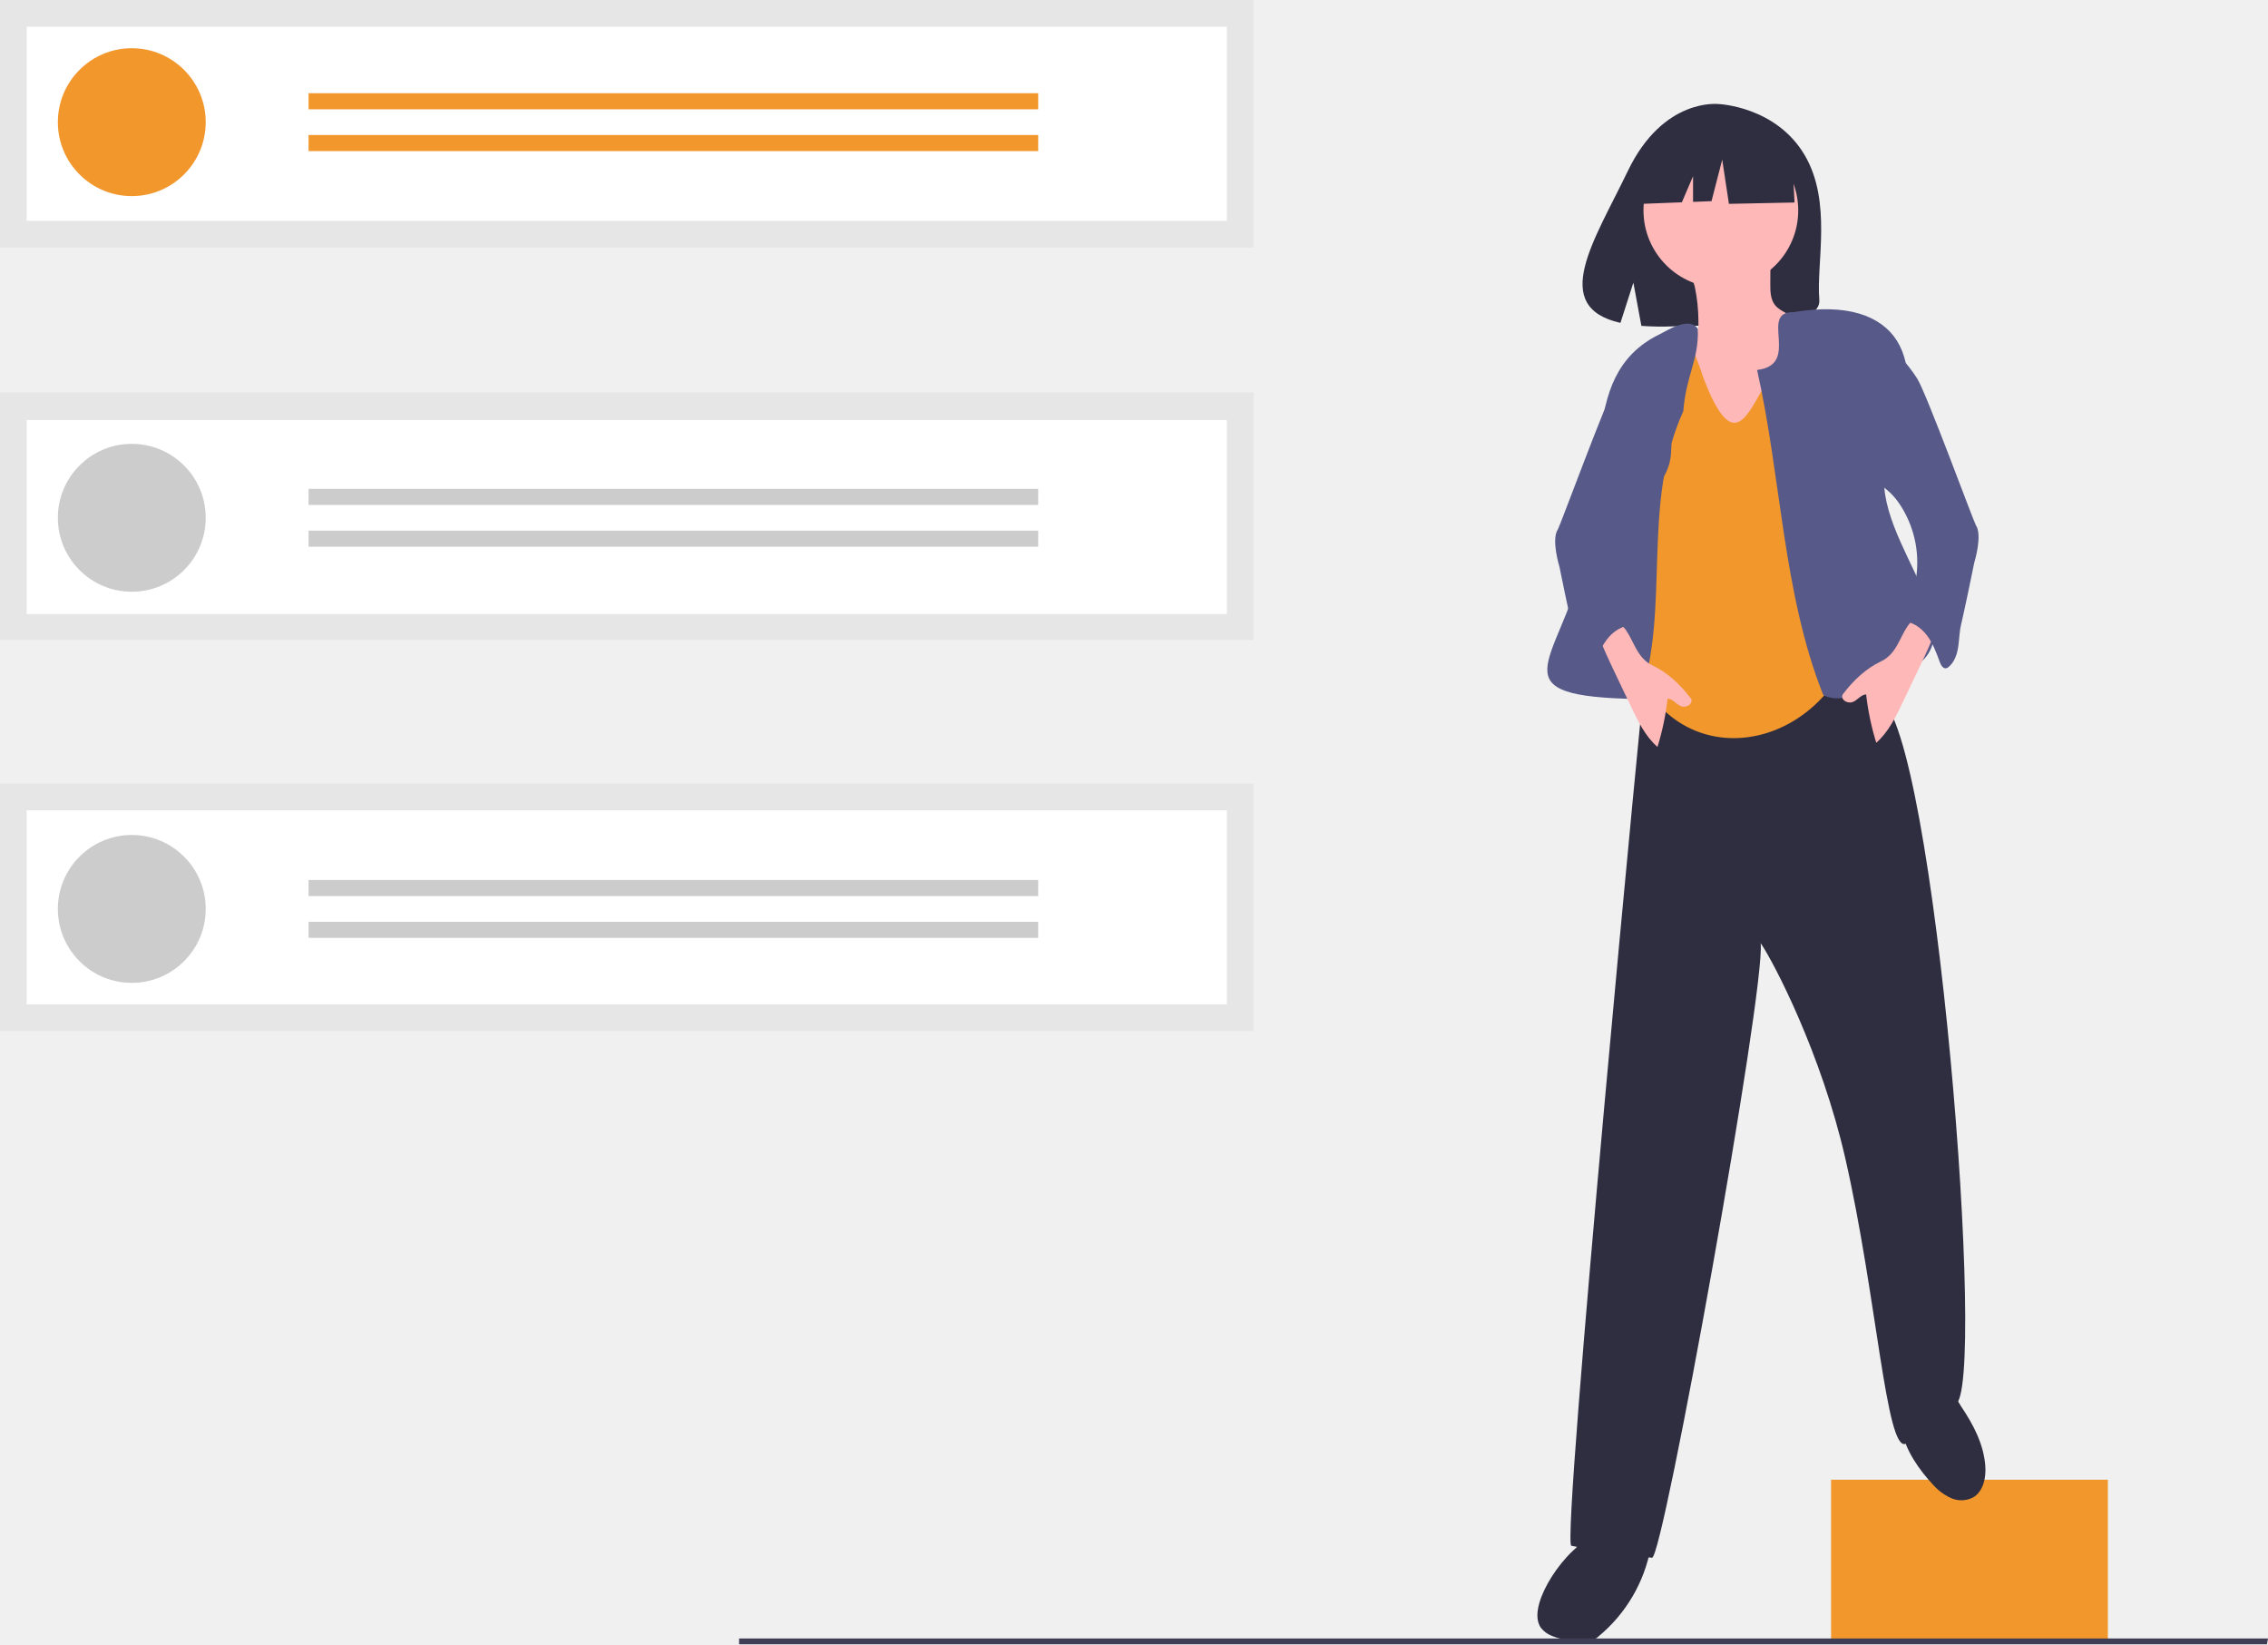
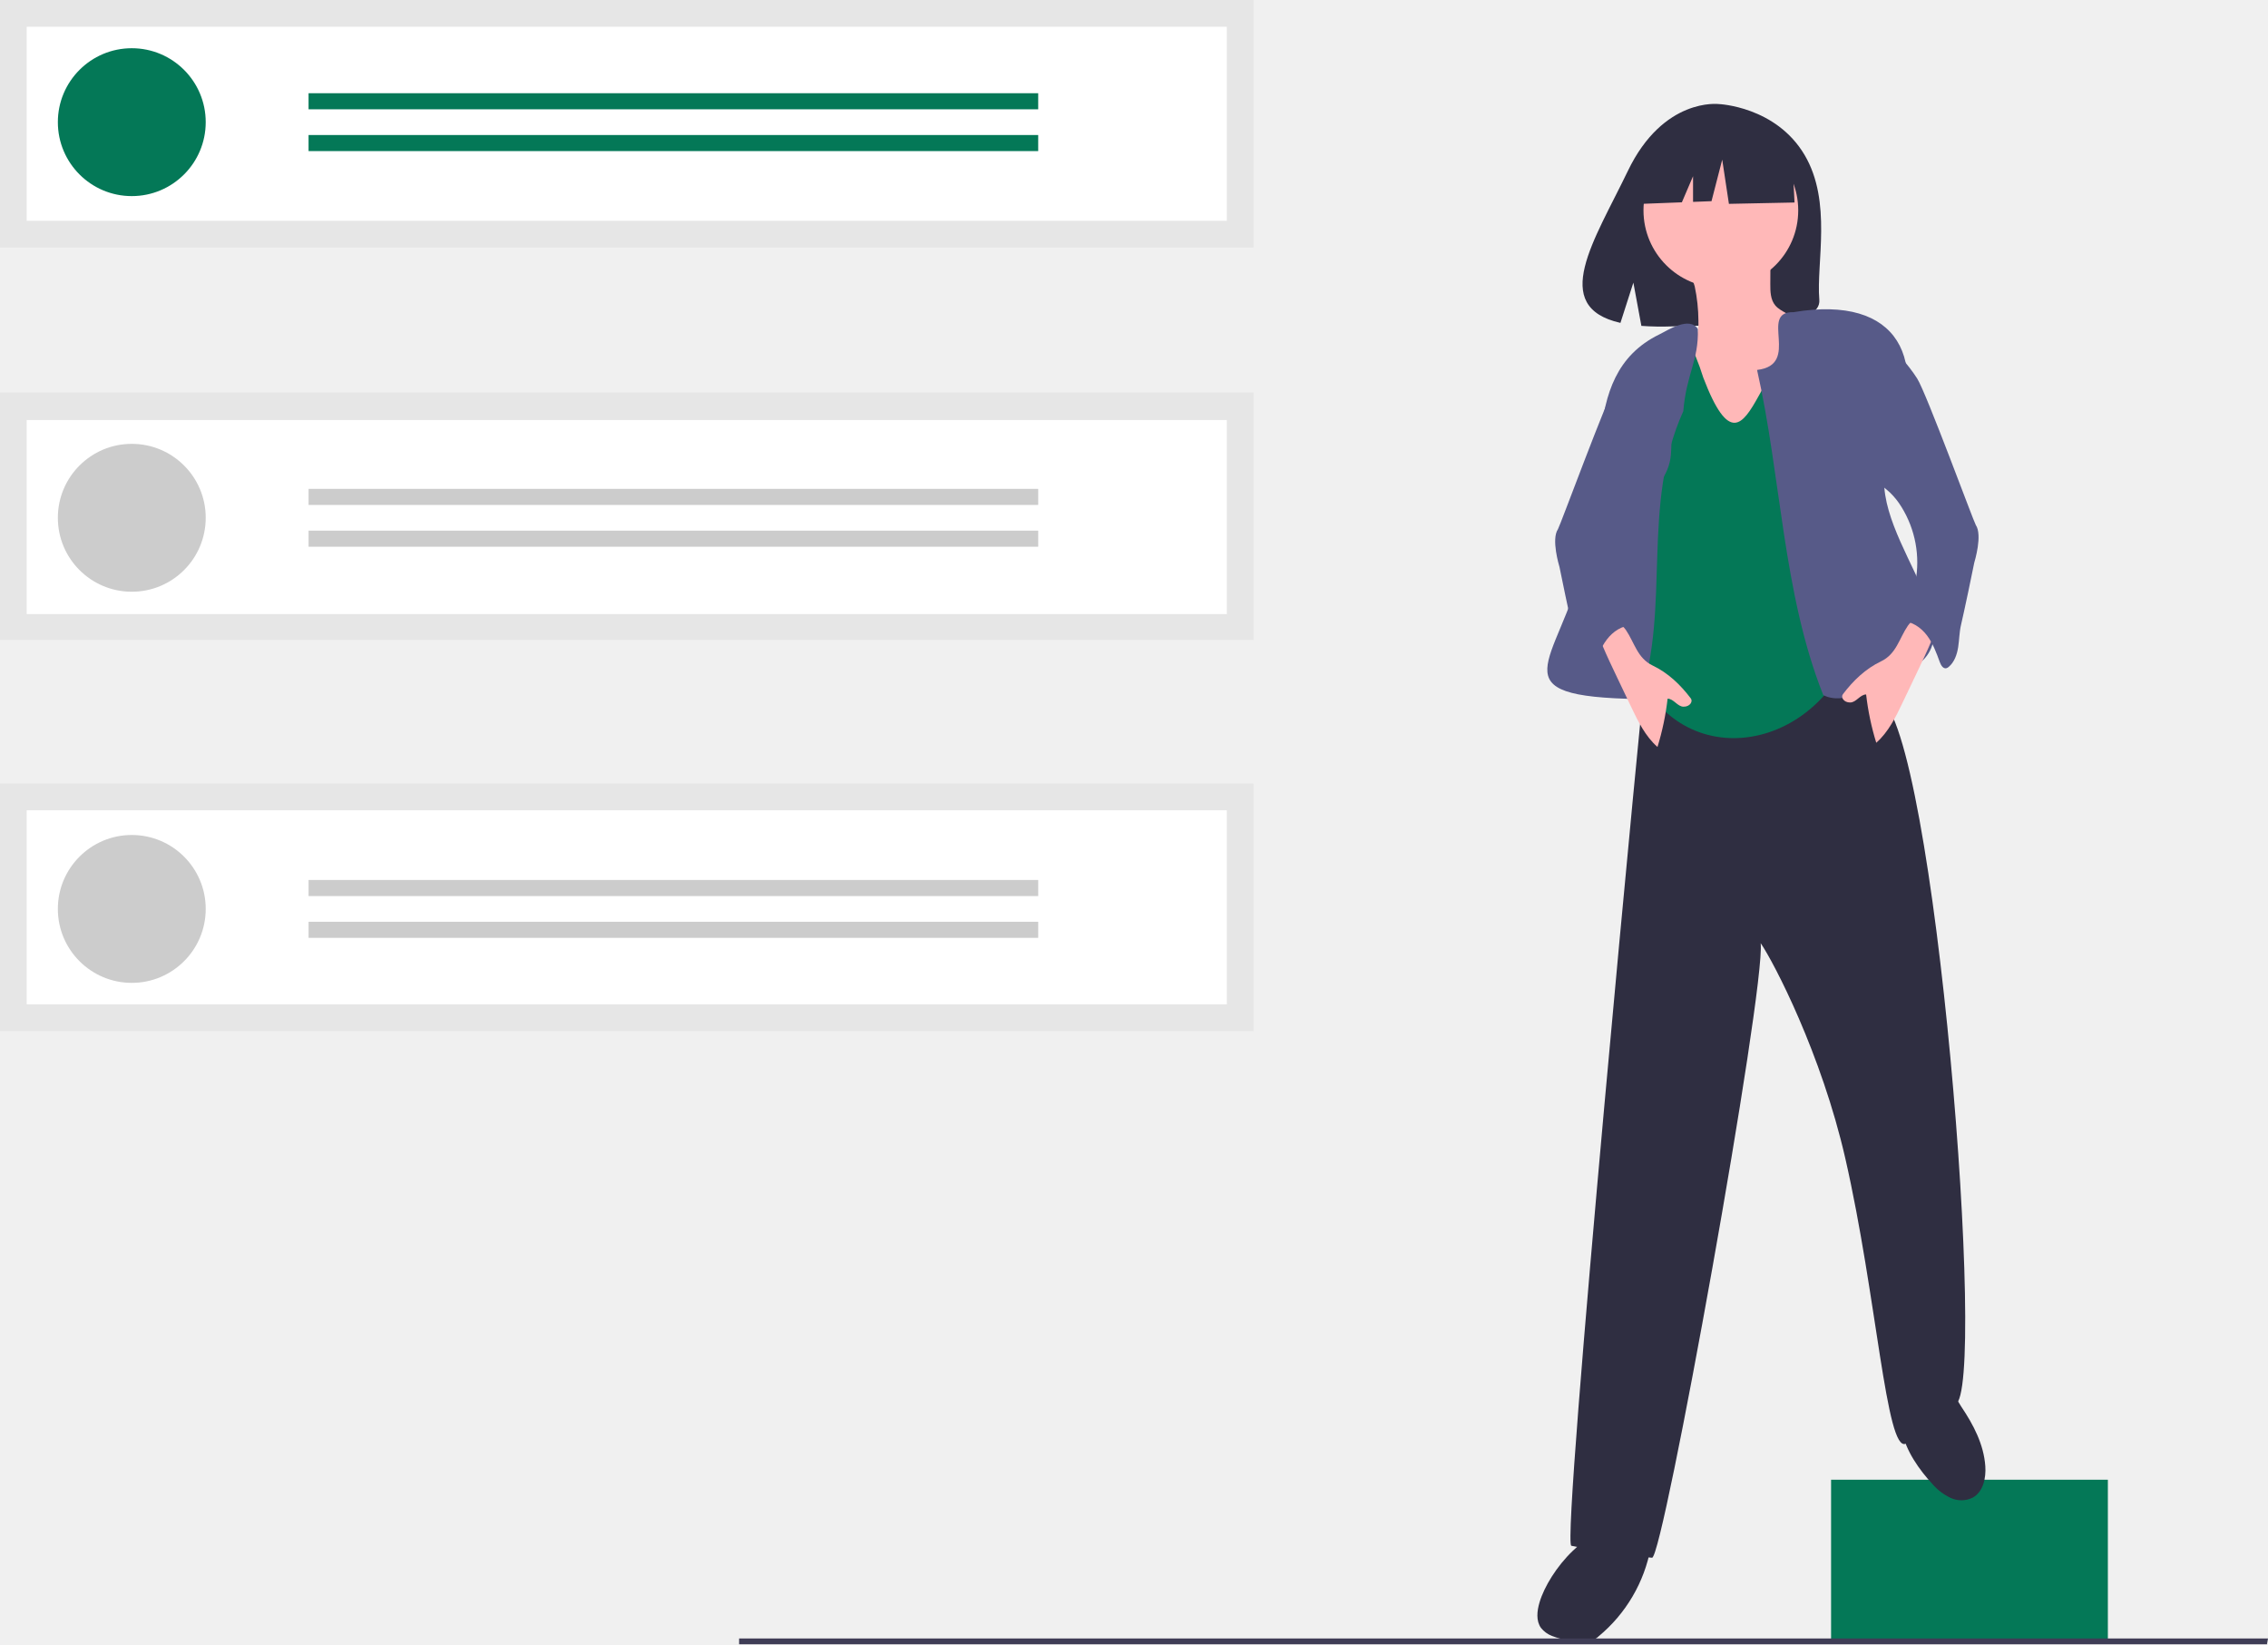
<svg xmlns="http://www.w3.org/2000/svg" id="add4e892-dc7d-463c-9a79-cd157cb9a3cb" data-name="Layer 1" width="852.182" height="617.73" viewBox="0 0 852.182 617.73">
-   <rect x="688.013" y="555.912" width="104" height="60" fill="#f1972c" />
+   <rect x="688.013" y="555.912" width="104" height="60" fill="#047857" />
  <path d="M752.362,743.166c-.933,3.175-1.366,6.878.572,9.561a9.656,9.656,0,0,0,4.086,2.993,29.112,29.112,0,0,0,12.985,1.905,6.132,6.132,0,0,0,4.593-1.764,56.586,56.586,0,0,0,19.575-33.393,3.166,3.166,0,0,0-.104-2.049,3.247,3.247,0,0,0-1.364-1.156,30.653,30.653,0,0,0-7.311-3.338C771.317,712.29,755.85,731.297,752.362,743.166Z" transform="translate(-173.909 -141.1352)" fill="#2f2e41" />
  <path d="M900.004,698.668a20.732,20.732,0,0,0,6.844,5.212,9.608,9.608,0,0,0,8.364-.142c3.873-2.205,4.97-7.328,4.661-11.774-.572-8.223-4.5-15.633-9.014-22.351-1.428-2.125-4.59-8.451-7.365-8.529-1.318-.037-6.248,4.742-7.587,5.652-4.894,3.323-8.283,5.701-7.265,12.08C889.778,685.93,895.216,693.545,900.004,698.668Z" transform="translate(-173.909 -141.1352)" fill="#2f2e41" />
  <path d="M857.099,358.558c-20.833-1.615-40.732-1.017-61.602-2.088-1.753-.09-.908,19.986-2.725,30.888-.934,5.603-32.348,333.837-28.449,334.502a259.062,259.062,0,0,0,30.331,4.492c4.134.364,42.663-213.506,40.817-230.887,5.045,7.399,22.812,41.559,31.796,80.854,11.854,51.846,15.343,110.489,22.712,107.199a44.138,44.138,0,0,1,18.611-14.72c12.178-4.53-7.558-253.924-28.41-265.389-.257-7.299-.524-14.778-3.275-21.544C873.023,372.322,865.368,364.702,857.099,358.558Z" transform="translate(-173.909 -141.1352)" fill="#2f2e41" />
  <polygon points="851.787 617.73 277.706 617.73 277.706 615.548 852.182 615.548 851.787 617.73" fill="#3f3d56" />
  <rect y="294.368" width="471.013" height="92.995" fill="#e6e6e6" />
  <rect y="147.426" width="471.013" height="92.995" fill="#e6e6e6" />
  <rect width="471.013" height="92.995" fill="#e6e6e6" />
  <path d="M183.95,224.089H634.881V151.176H183.95Z" transform="translate(-173.909 -141.1352)" fill="#fff" />
  <path d="M183.95,371.839H634.881v-72.912H183.95Z" transform="translate(-173.909 -141.1352)" fill="#fff" />
  <path d="M183.95,518.457H634.881V445.545H183.95Z" transform="translate(-173.909 -141.1352)" fill="#fff" />
-   <circle cx="49.517" cy="45.894" r="27.778" fill="#f1972c" />
-   <rect x="115.942" y="35.024" width="274.154" height="6.039" fill="#f1972c" />
-   <rect x="115.942" y="50.724" width="274.154" height="6.039" fill="#f1972c" />
+   <circle cx="49.517" cy="45.894" r="27.778" fill="#047857" />
+   <rect x="115.942" y="35.024" width="274.154" height="6.039" fill="#047857" />
+   <rect x="115.942" y="50.724" width="274.154" height="6.039" fill="#047857" />
  <circle cx="49.517" cy="194.527" r="27.778" fill="#ccc" />
  <rect x="115.942" y="183.658" width="274.154" height="6.039" fill="#ccc" />
  <rect x="115.942" y="199.358" width="274.154" height="6.039" fill="#ccc" />
  <circle cx="49.517" cy="341.47" r="27.778" fill="#ccc" />
  <rect x="115.942" y="330.6" width="274.154" height="6.039" fill="#ccc" />
  <rect x="115.942" y="346.301" width="274.154" height="6.039" fill="#ccc" />
  <path d="M851.966,199.351c-10.813-18.27-32.204-19.121-32.204-19.121s-20.845-2.666-34.217,25.16c-12.464,25.935-29.665,50.976-2.769,57.048l4.858-15.121L790.642,263.563a105.236,105.236,0,0,0,11.508.197c28.803-.93,56.234.272,55.351-10.064C856.327,239.955,862.369,216.93,851.966,199.351Z" transform="translate(-173.909 -141.1352)" fill="#2f2e41" />
  <path d="M812.077,261.598c.052,2.056.037,4.225-.985,6.011-2.026,3.539-6.971,4.069-9.946,6.859-3.128,2.934-3.482,7.695-3.631,11.98-.156,4.481-.288,9.109,1.347,13.284a32.293,32.293,0,0,0,3.773,6.482q2.724,3.927,5.499,7.819a33.759,33.759,0,0,0,3.293,4.132c3.313,3.374,7.857,5.242,12.394,6.575,2.931.861,6.096,1.532,9.005.596a17.24,17.24,0,0,0,5.237-3.22,28.061,28.061,0,0,0,5.927-5.745c2.442-3.543,3.118-7.978,3.625-12.251a264.363,264.363,0,0,0,1.743-38.084,9.334,9.334,0,0,0-.727-4.046c-1.506-2.941-5.541-3.569-7.666-6.099-1.817-2.163-1.892-5.25-1.876-8.075l.039-7.192a3.013,3.013,0,0,0-.35-1.752,2.969,2.969,0,0,0-2.063-.963,69.55,69.55,0,0,0-13.531-.905c-3.672.112-10.718-.195-13.893,1.85-2.882,1.856.726,6.984,1.394,9.864A64.262,64.262,0,0,1,812.077,261.598Z" transform="translate(-173.909 -141.1352)" fill="#ffb8b8" />
  <circle cx="646.597" cy="79.041" r="29.071" fill="#ffb8b8" />
-   <path d="M813.922,283.047c-15.004-47.548-22.909,19.237-32.369,37.472.088,12.573.429,47.347,3.369,60.528,11.423,51.202,67.99,47.182,85,4,9.061-23.003-11.04-80.012-10.359-106.612C834.653,253.194,833.116,333.272,813.922,283.047Z" transform="translate(-173.909 -141.1352)" fill="#f1972c" />
+   <path d="M813.922,283.047c-15.004-47.548-22.909,19.237-32.369,37.472.088,12.573.429,47.347,3.369,60.528,11.423,51.202,67.99,47.182,85,4,9.061-23.003-11.04-80.012-10.359-106.612C834.653,253.194,833.116,333.272,813.922,283.047Z" transform="translate(-173.909 -141.1352)" fill="#047857" />
  <path d="M797.452,266.738c-32.511,15.802-17.001,58.255-28.785,86.039-9.412,38.119-33.348,50.105,21.38,50.993,11.792-34.842.274-72.689,16.352-108.167,1.107-13.895,5.873-19.121,5.451-30.888C808.697,259.831,800.53,265.225,797.452,266.738Z" transform="translate(-173.909 -141.1352)" fill="#575a88" />
  <polygon points="673.276 56.455 652.142 45.384 622.957 49.913 616.919 76.583 631.95 76.004 636.149 66.206 636.149 75.842 643.084 75.576 647.111 59.977 649.626 76.583 674.283 76.079 673.276 56.455" fill="#2f2e41" />
  <path d="M834.113,280.12c16.733-1.953.419-22.049,13.701-21.707,39.771-6.689,51.669,17.944,36.544,52.324-13.865,27.538,35.18,66.222,7.781,81.63-9.724,3.569-23.647,14.797-33.151,9.909C843.732,363.928,843.18,320.113,834.113,280.12Z" transform="translate(-173.909 -141.1352)" fill="#575a88" />
  <path d="M880.688,389.595c-5.826,2.786-10.435,7.217-14.335,12.365-.826,1.09.282,3.122,2.756,3.089,2.302-.031,3.677-2.983,5.98-3.014a99.973,99.973,0,0,0,3.806,18.145c4.593-4.033,7.343-9.711,9.974-15.228l5.201-10.905c1.91-4.004,3.82-8.009,5.541-12.097a8.728,8.728,0,0,0,.853-3.049c.227-7.035-6.71-7.078-9.701-2.675C887.49,381.042,886.471,386.829,880.688,389.595Z" transform="translate(-173.909 -141.1352)" fill="#ffb8b8" />
  <path d="M881.884,268.643c4.447,4.621,8.926,9.281,12.378,14.686s21.31,54.014,22.034,55.045c2.578,3.805-.433,13.64-.585,14.204-.298,1.766-4.024,19.403-4.957,23.298-.653,2.725-.645,5.563-1.072,8.333s-1.389,5.618-3.523,7.435a2.207,2.207,0,0,1-.97.543c-1.183.231-1.989-1.138-2.404-2.27-1.29-3.526-2.592-7.12-4.866-10.106s-5.721-5.326-9.475-5.315a5.055,5.055,0,0,1,.368-4.613c.752-1.419,1.855-2.621,2.685-3.996a18.389,18.389,0,0,0,2.112-6.036,39.606,39.606,0,0,0-5.229-28.25,27.052,27.052,0,0,0-4.364-5.455c-1.833-1.718-3.978-3.099-5.67-4.955a19.373,19.373,0,0,1-4.512-10.947,57.721,57.721,0,0,1,.318-12.01c.761-7.901,1.739-15.813,2.868-23.67a8.828,8.828,0,0,1,.783-2.956C878.689,269.954,880.187,269.44,881.884,268.643Z" transform="translate(-173.909 -141.1352)" fill="#575a88" />
  <path d="M784.824,377.805c-2.991-4.403-9.928-4.36-9.701,2.675a8.728,8.728,0,0,0,.853,3.049c1.721,4.088,3.632,8.094,5.541,12.097l5.201,10.905c2.631,5.517,5.381,11.194,9.974,15.228a99.973,99.973,0,0,0,3.806-18.145c2.302.031,3.677,2.983,5.98,3.014,2.474.033,3.582-1.999,2.756-3.089-3.9-5.148-8.509-9.579-14.335-12.365C789.115,388.408,788.096,382.62,784.824,377.805Z" transform="translate(-173.909 -141.1352)" fill="#ffb8b8" />
  <path d="M797.784,273.186a8.828,8.828,0,0,1,.783,2.956c1.129,7.857,2.107,15.769,2.868,23.67a57.72,57.72,0,0,1,.318,12.01,19.373,19.373,0,0,1-4.512,10.947c-1.692,1.857-3.837,3.238-5.67,4.955a27.052,27.052,0,0,0-4.364,5.455,39.606,39.606,0,0,0-5.229,28.25,18.389,18.389,0,0,0,2.112,6.036c.83,1.375,1.932,2.577,2.685,3.996a5.055,5.055,0,0,1,.368,4.613c-3.754-.011-7.201,2.328-9.475,5.315s-3.576,6.581-4.866,10.106c-.414,1.132-1.22,2.501-2.404,2.27a2.207,2.207,0,0,1-.97-.543c-2.133-1.817-3.095-4.666-3.523-7.435s-.419-5.607-1.072-8.333c-.933-3.895-4.659-21.531-4.957-23.298-.152-.563-3.164-10.399-.585-14.204.724-1.031,18.581-49.64,22.034-55.045s7.931-10.065,12.378-14.686C795.399,271.019,796.898,271.533,797.784,273.186Z" transform="translate(-173.909 -141.1352)" fill="#575a88" />
</svg>
